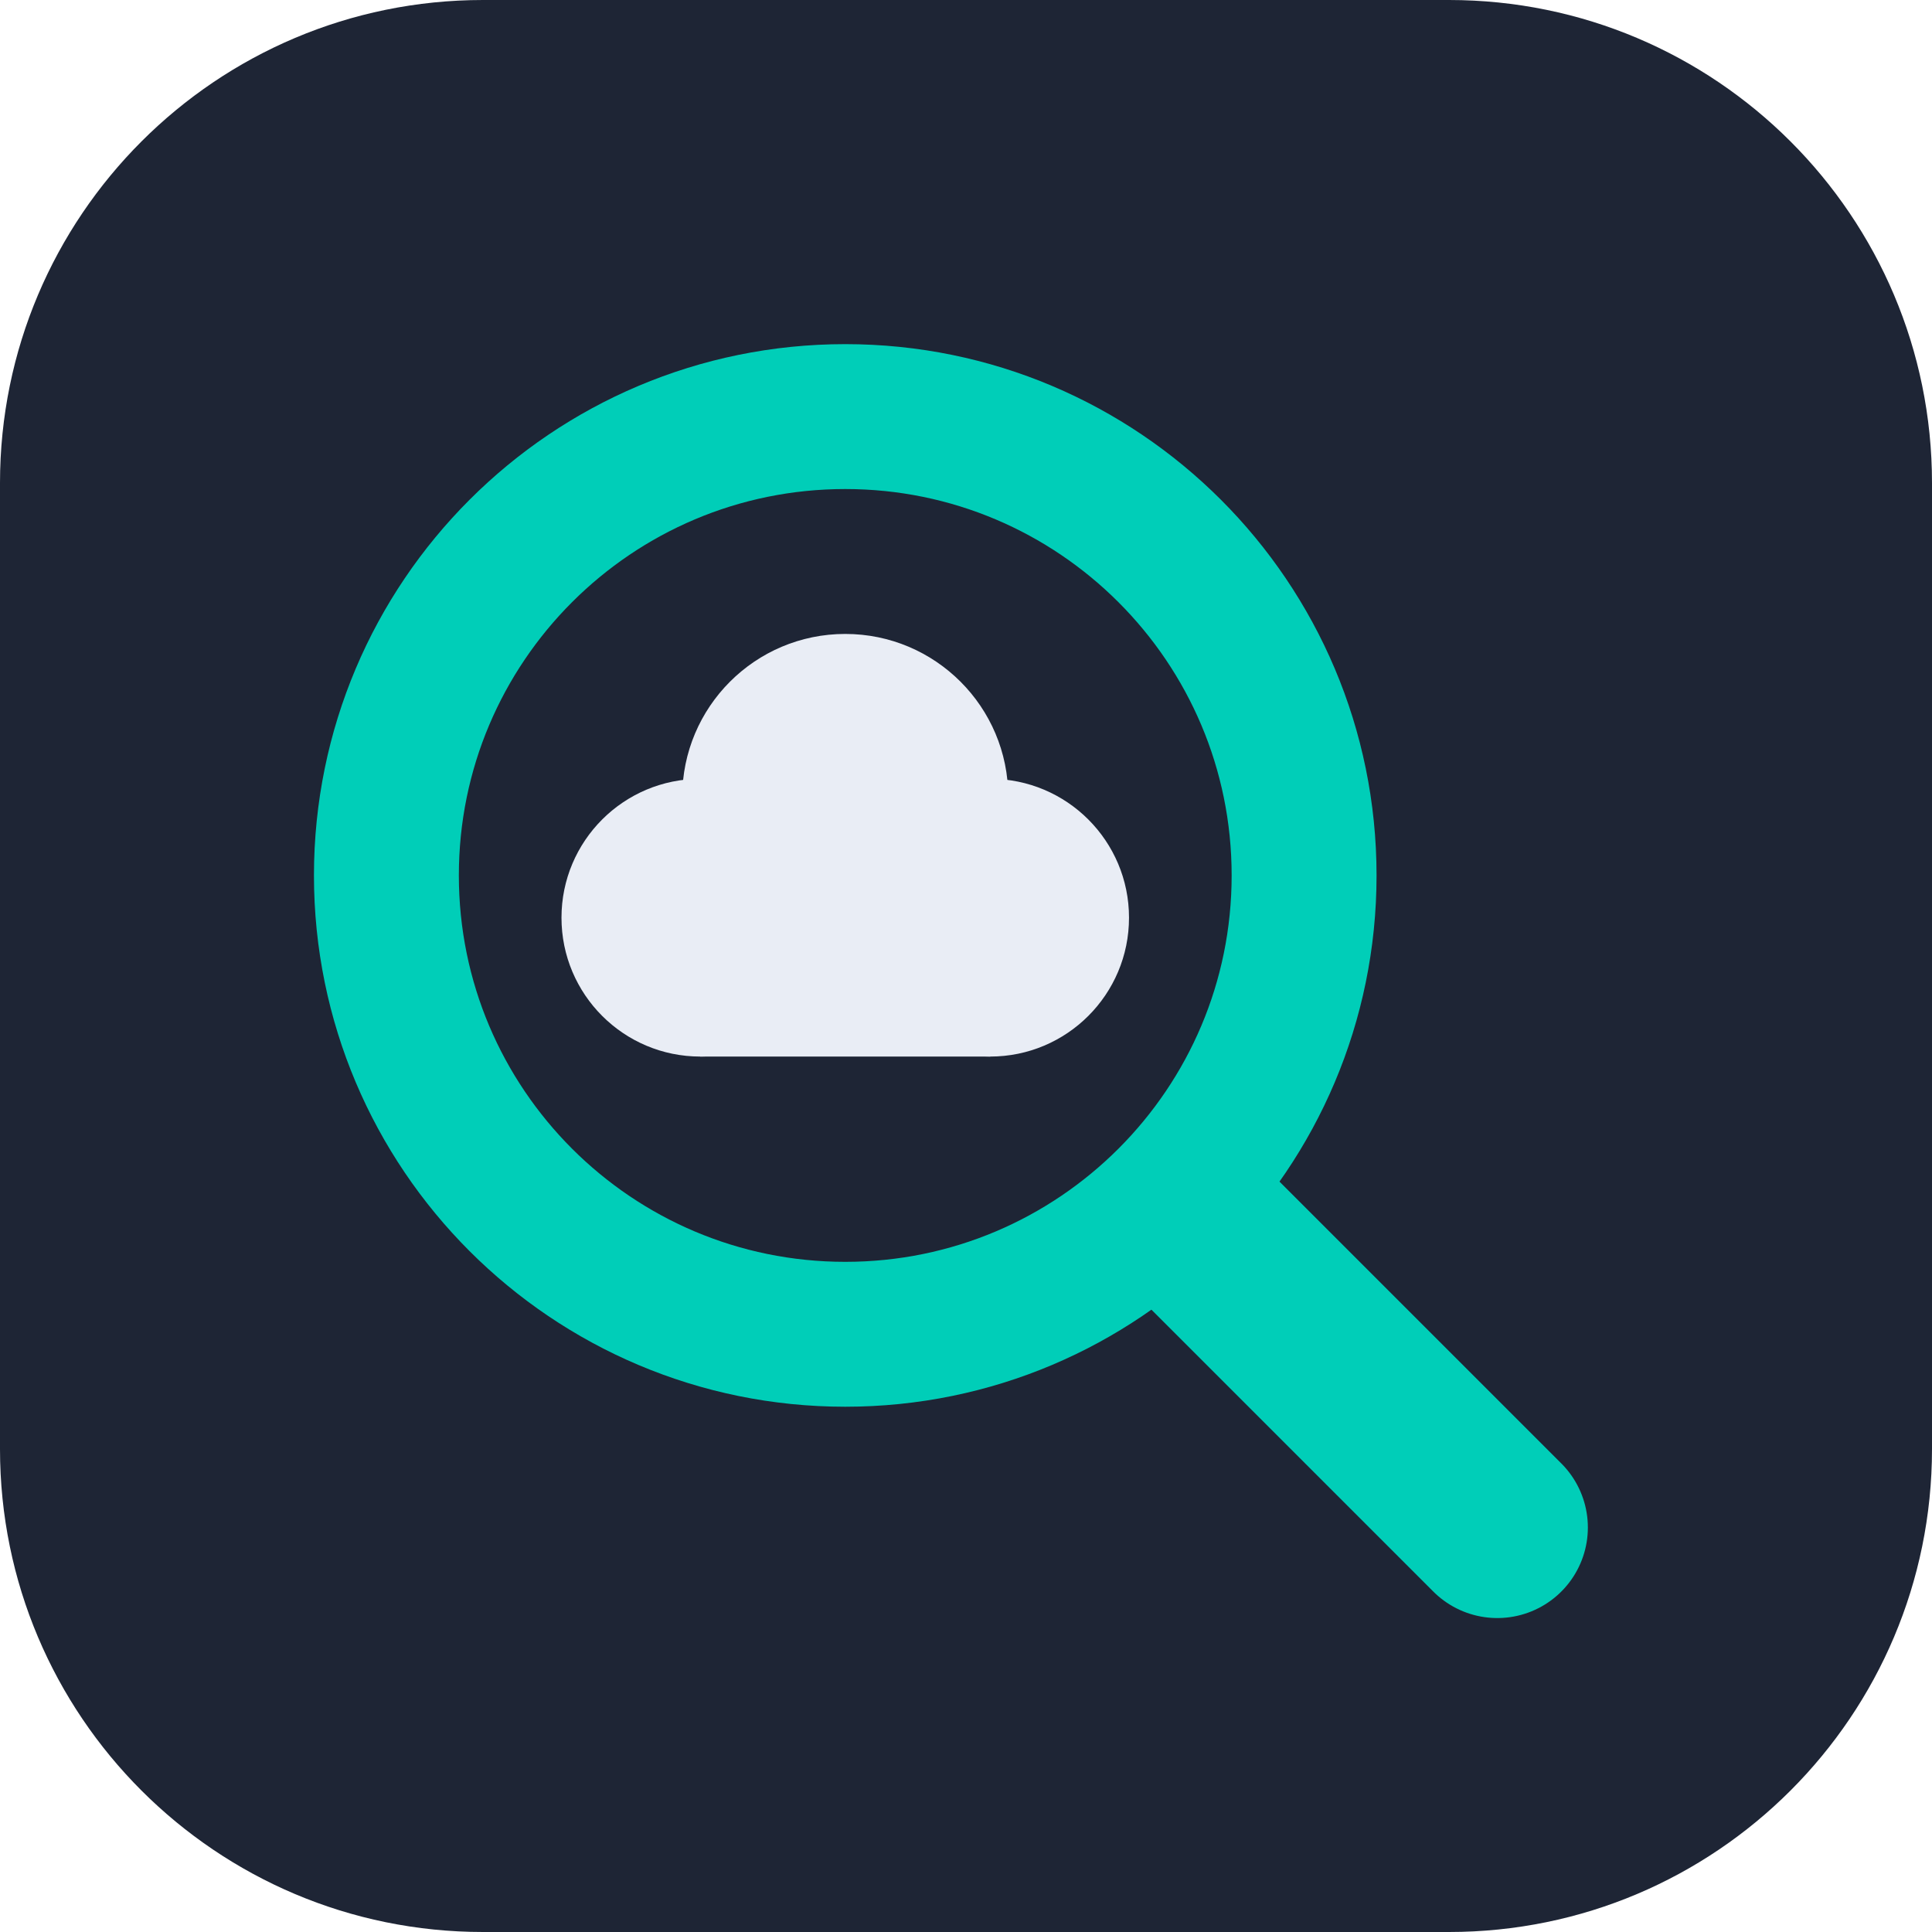
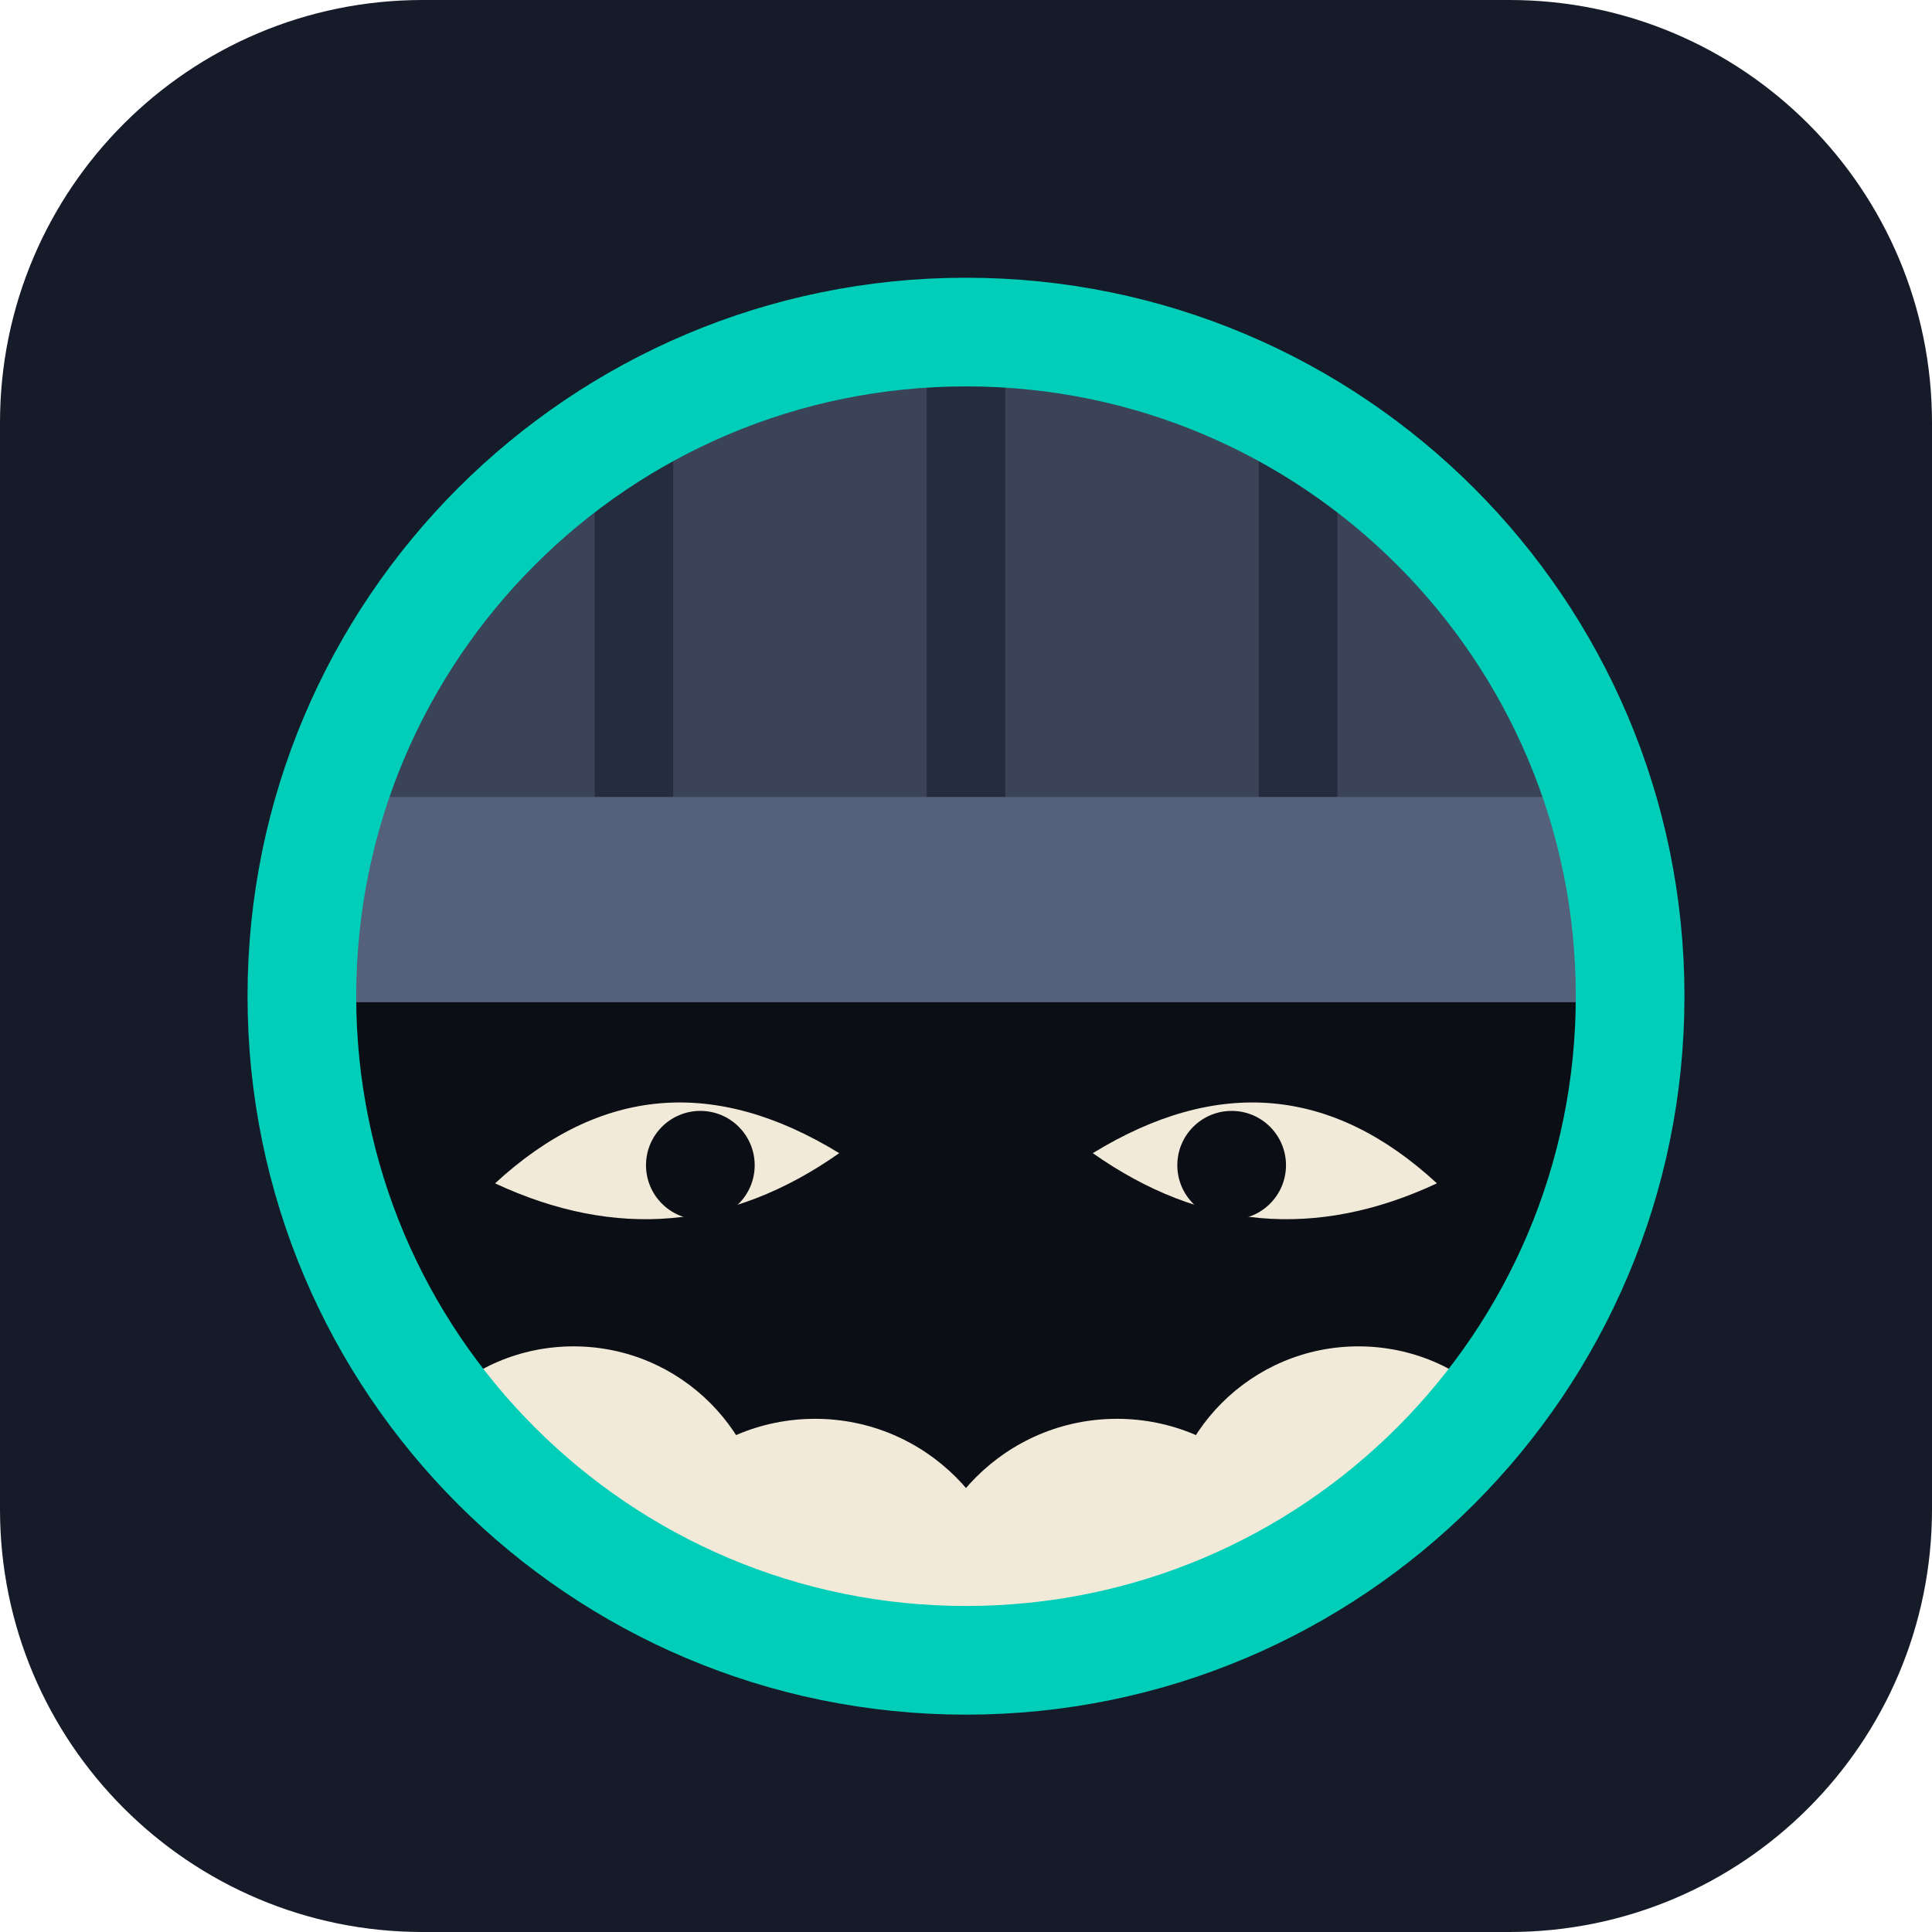
<svg xmlns="http://www.w3.org/2000/svg" viewBox="0 0 32 32">
-   <rect width="32" height="32" rx="8" fill="#1E2535" />
-   <circle cx="11.6" cy="15.2" r="2.3" fill="#E9EDF5" />
-   <circle cx="14" cy="13.2" r="2.7" fill="#E9EDF5" />
-   <circle cx="16.4" cy="15.2" r="2.3" fill="#E9EDF5" />
-   <rect x="11.6" y="14.4" width="4.8" height="3.1" fill="#E9EDF5" />
-   <circle cx="14" cy="14.5" r="7.6" fill="none" stroke="#00CEB8" stroke-width="2.4" />
-   <path d="M19.6 20.1l5.2 5.2" stroke="#00CEB8" stroke-width="3" stroke-linecap="round" />
+   <defs>
+     <clipPath id="head">
+       <circle cx="16" cy="16.5" r="11" />
+     </clipPath>
+   </defs>
+   <rect width="32" height="32" rx="7" fill="#151B28" />
+   <circle cx="16" cy="16.5" r="11" fill="#0B0E14" />
+   <g clip-path="url(#head)">
+     <path d="M4.5 15.5Q4.5 4.5 16 4.5Q27.5 4.5 27.5 15.5Z" fill="#3A4357" />
+     <path d="M10.5 7V13.5M16 5.2V13.5M21.5 7V13.5" stroke="#252C3D" stroke-width="1.3" />
+     <rect x="4.5" y="13.2" width="23" height="3.4" fill="#55607A" />
+     <g fill="#F2EAD8">
+       <circle cx="9.5" cy="25.5" r="3.2" />
+       <circle cx="13.5" cy="26.8" r="3.3" />
+       <circle cx="18.5" cy="26.8" r="3.3" />
+       <circle cx="22.5" cy="25.5" r="3.2" />
+     </g>
+   </g>
+   <path d="M8.2 19.6Q10.8 17.2 13.9 19.1Q11.2 21 8.2 19.6Z" fill="#F2EAD8" />
+   <path d="M23.8 19.6Q21.2 17.2 18.1 19.1Q20.8 21 23.8 19.6Z" fill="#F2EAD8" />
+   <circle cx="11.6" cy="19.3" r="0.9" fill="#0B0E14" />
+   <circle cx="20.4" cy="19.3" r="0.9" fill="#0B0E14" />
+   <circle cx="16" cy="16.5" r="11" fill="none" stroke="#00CEB8" stroke-width="1.8" />
</svg>
